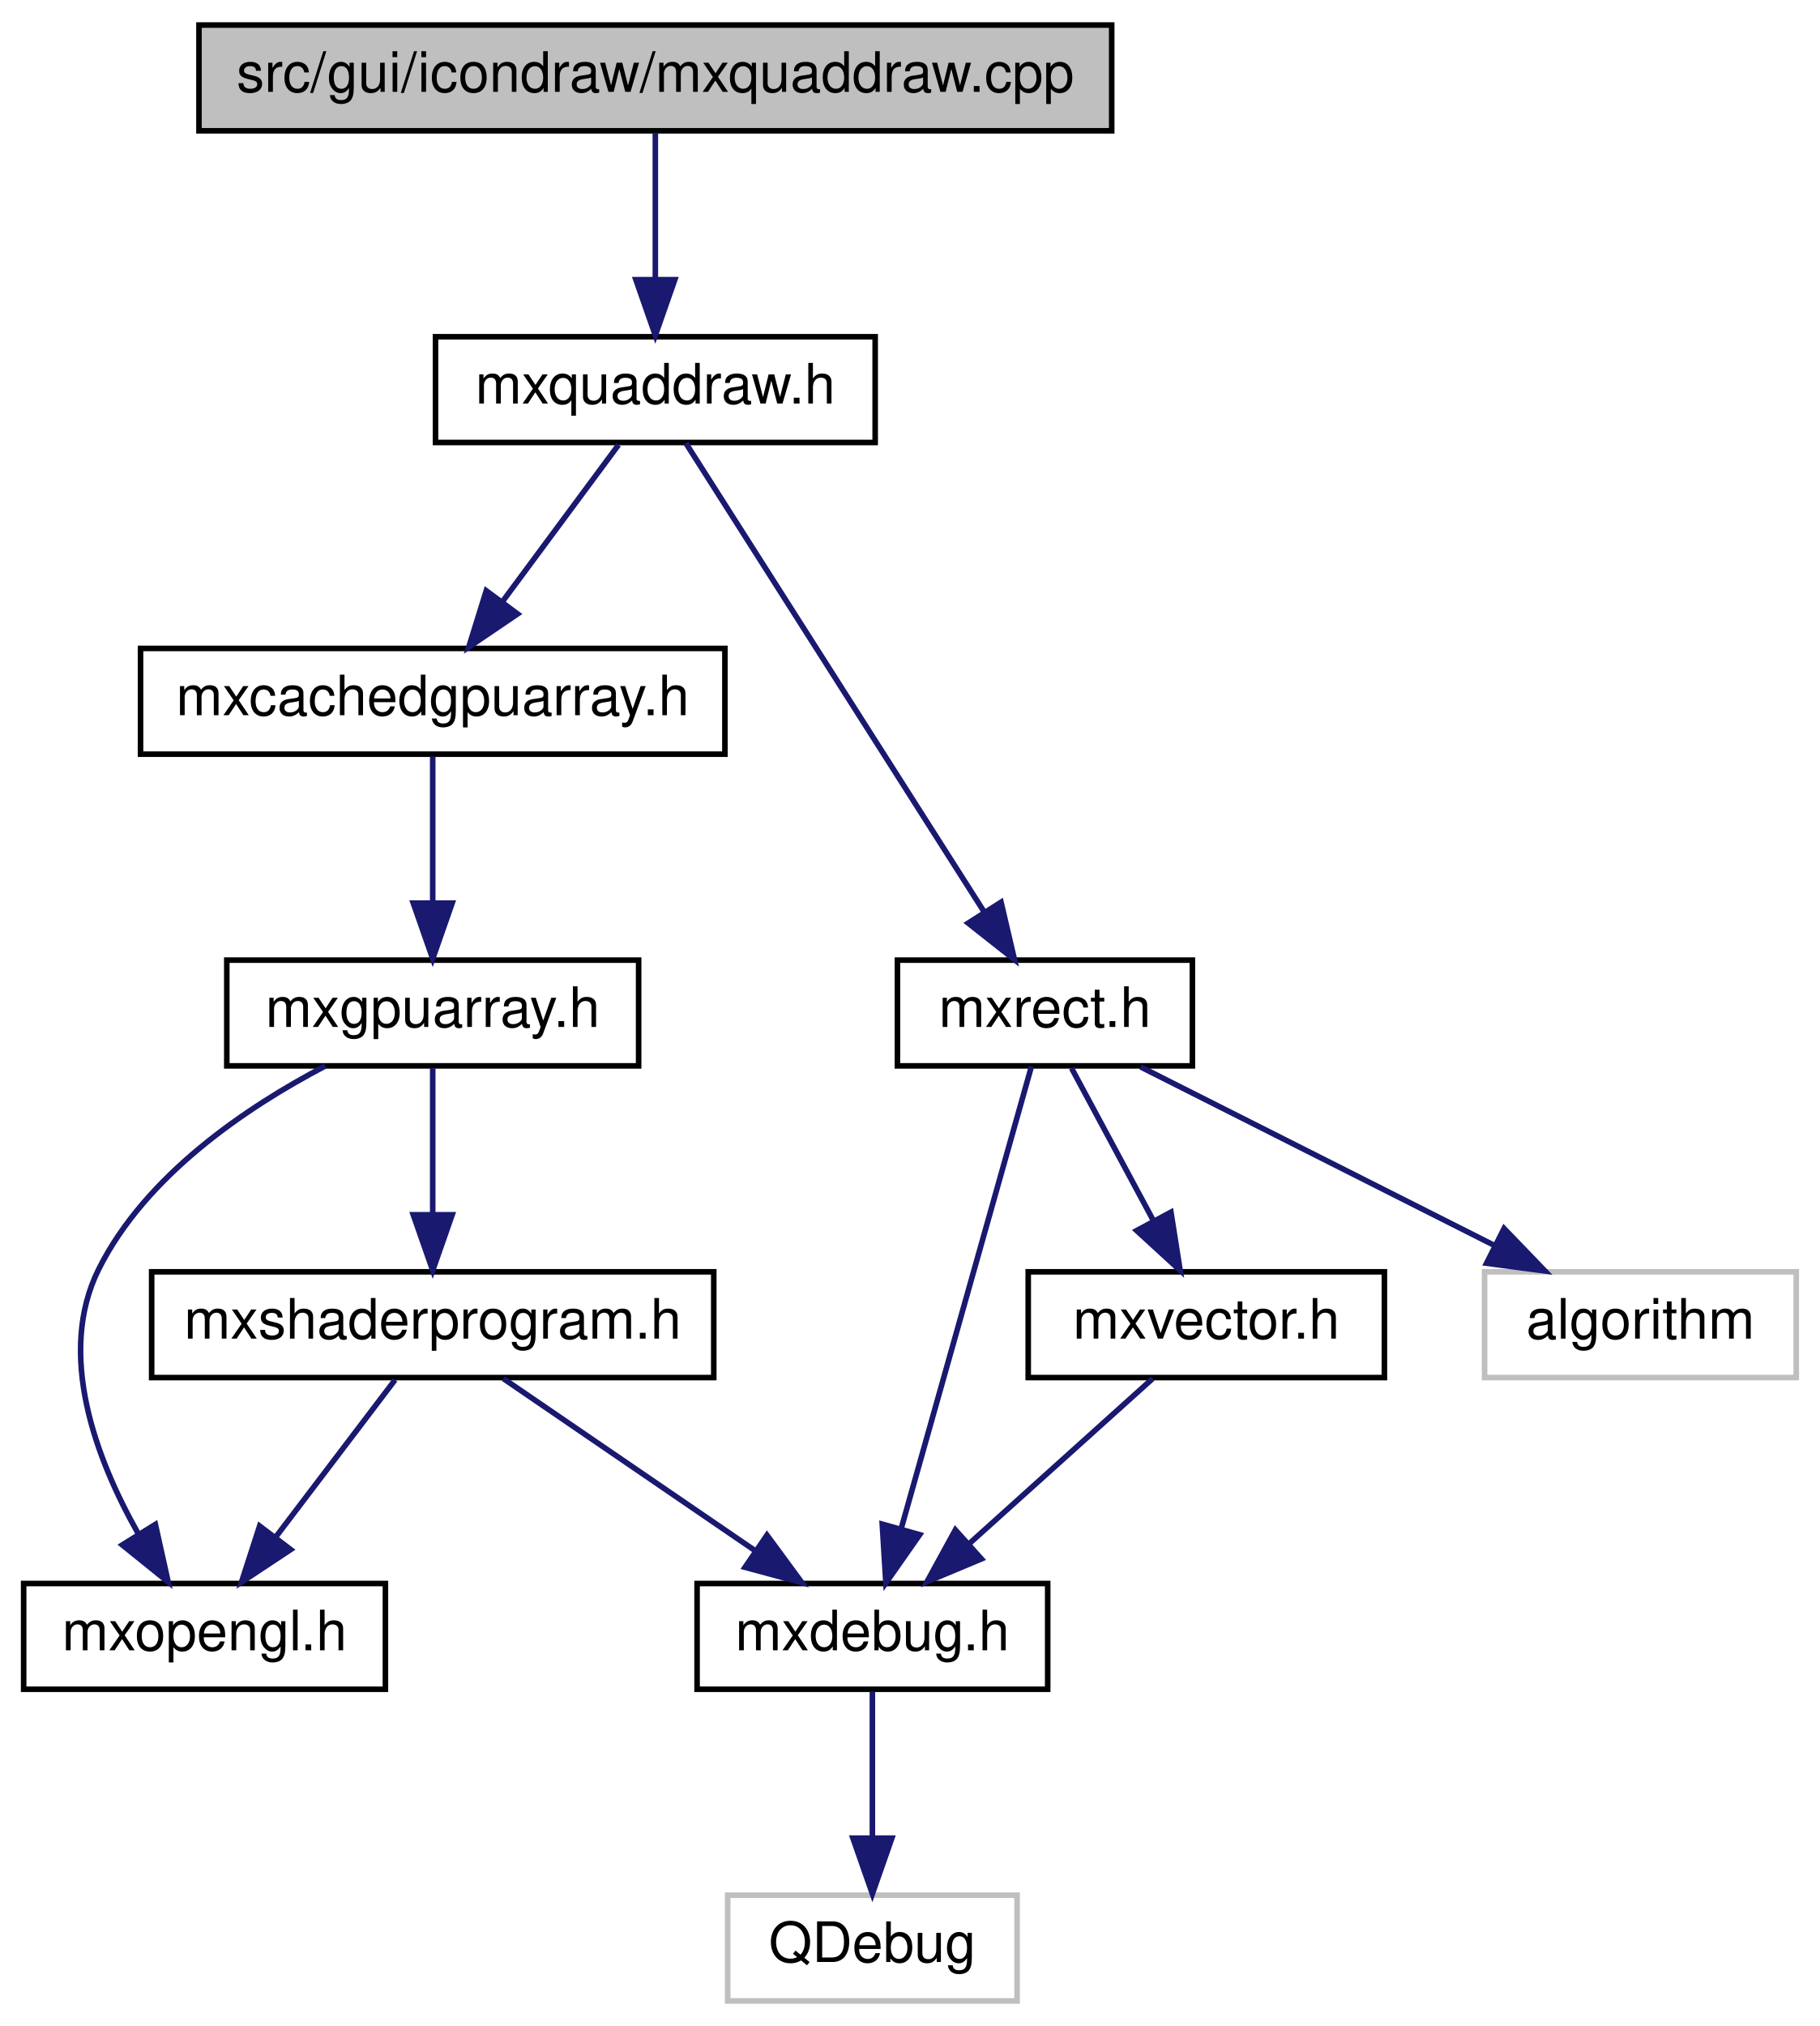
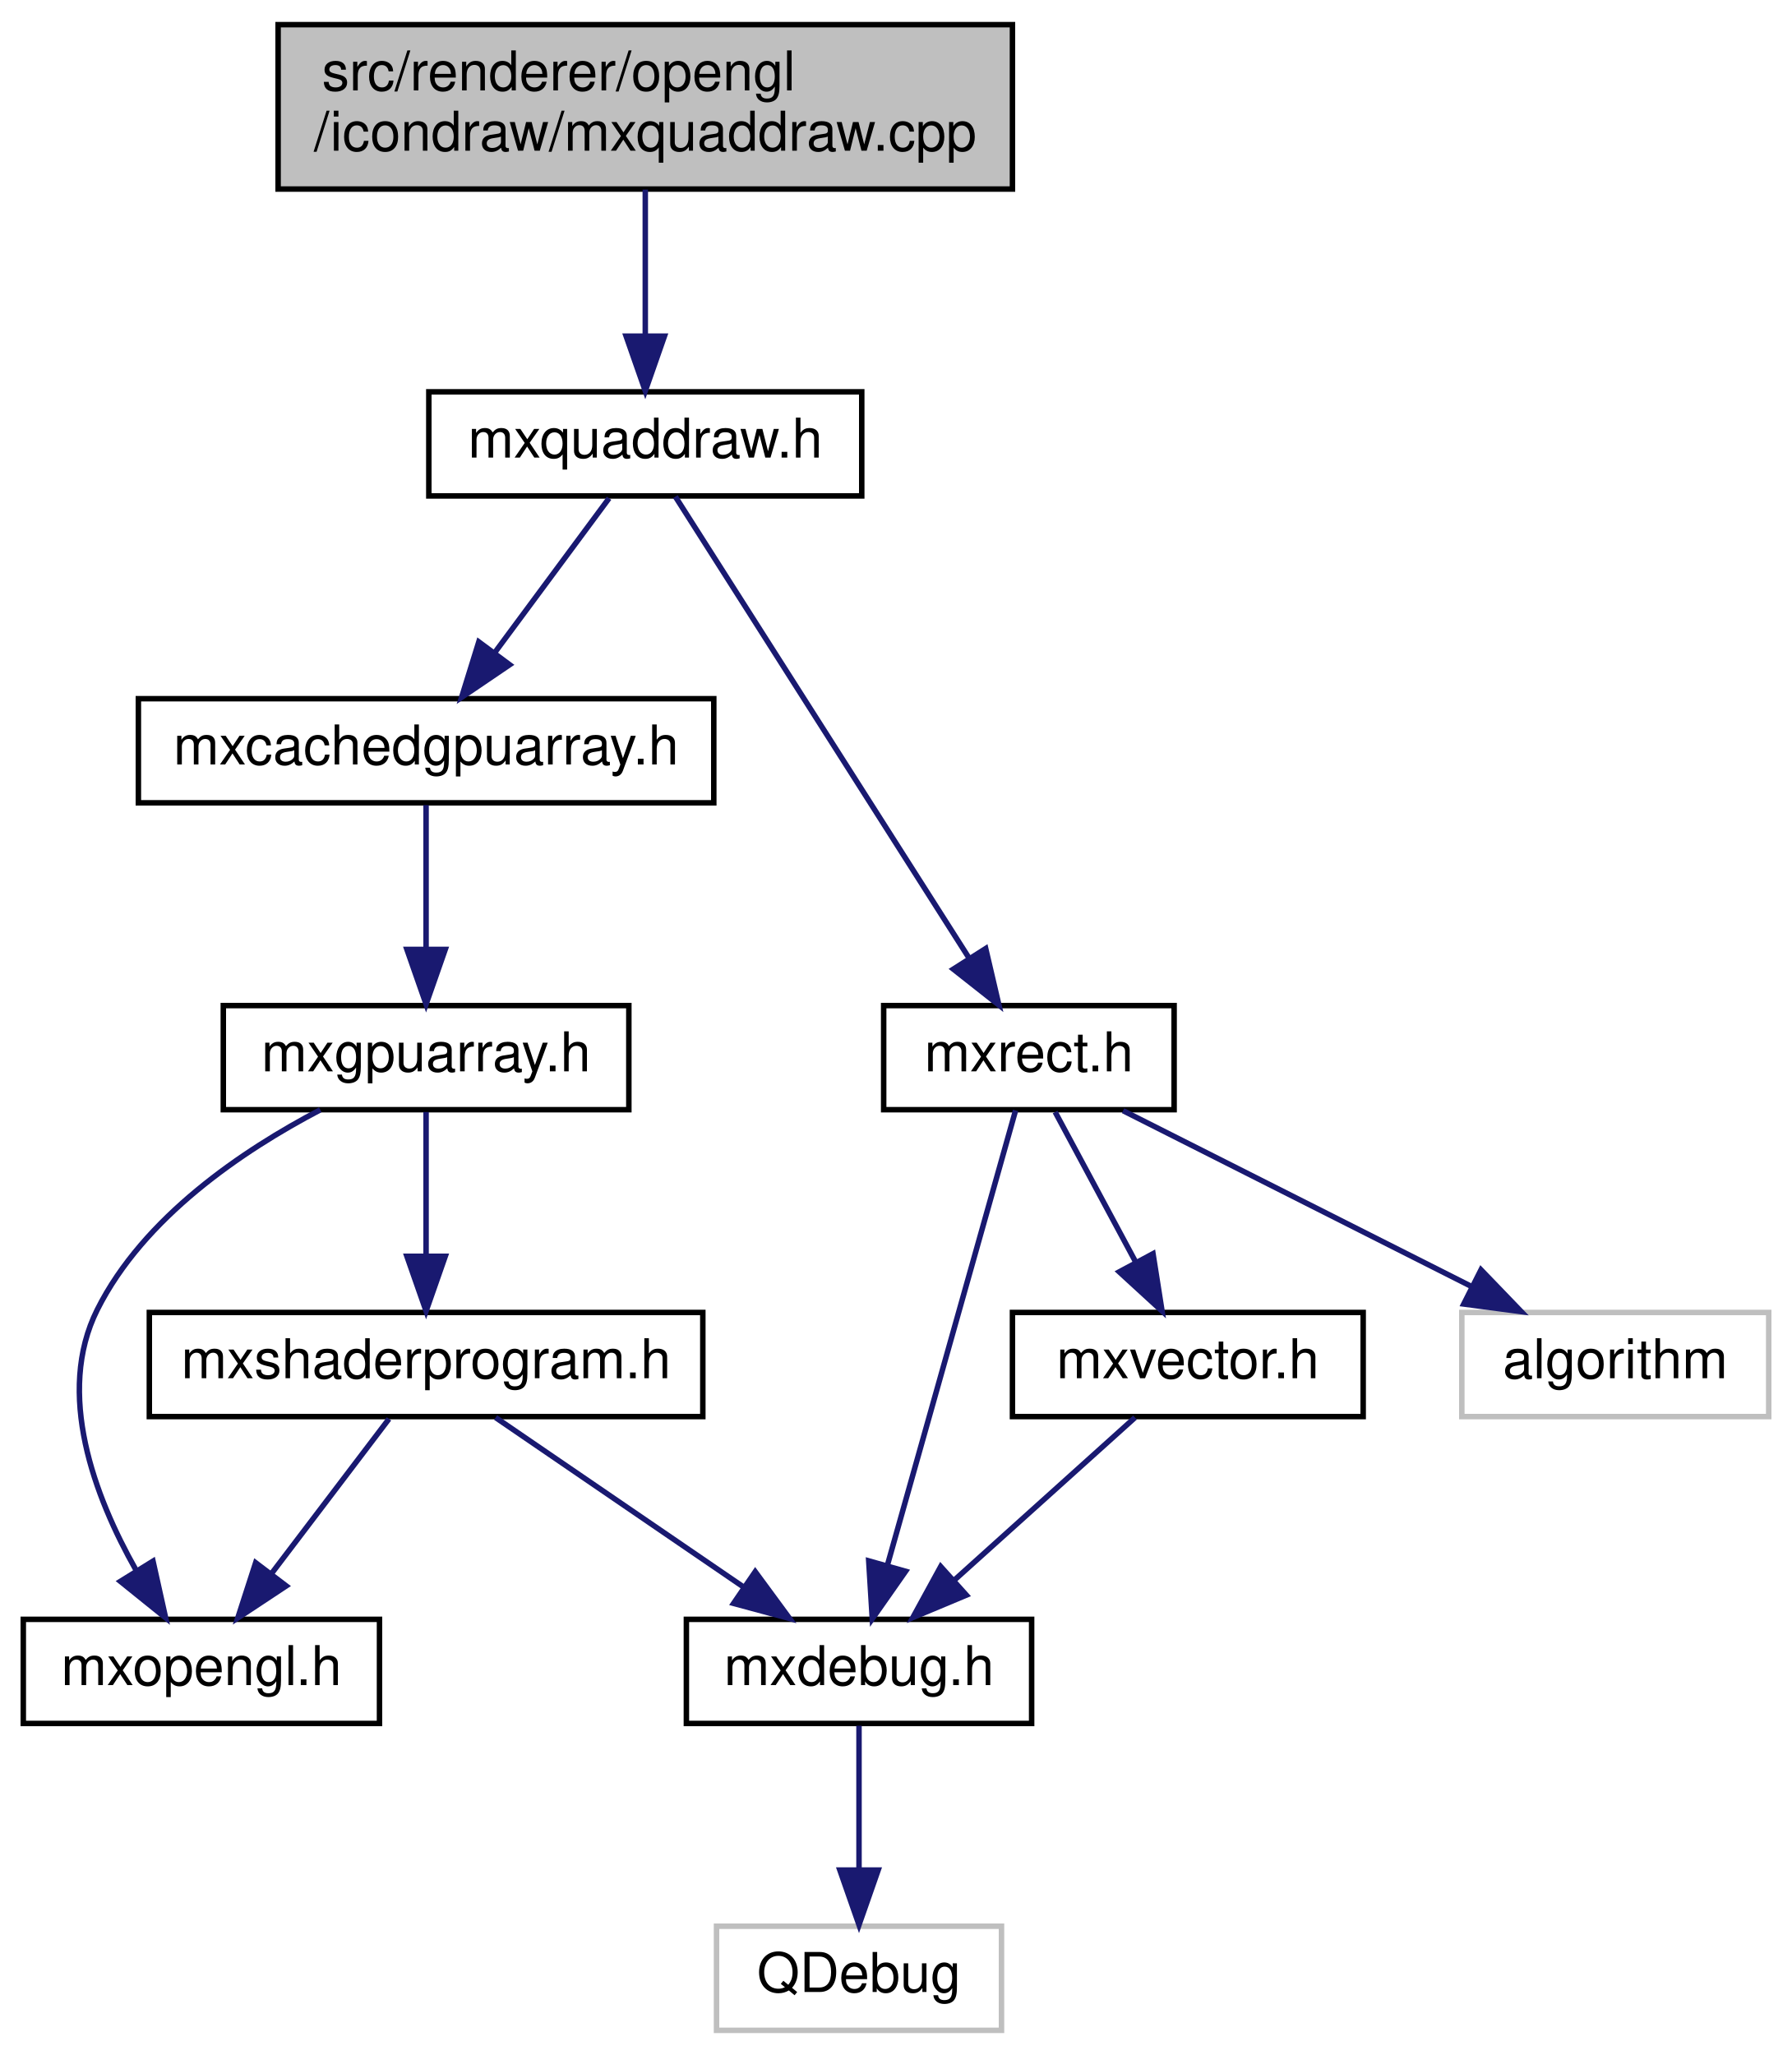
- <svg xmlns="http://www.w3.org/2000/svg" xmlns:xlink="http://www.w3.org/1999/xlink" width="327pt" height="364pt" viewBox="0.00 0.00 326.50 364.00">
-   <g id="graph0" class="graph" transform="scale(1 1) rotate(0) translate(4 360)">
+ <svg xmlns="http://www.w3.org/2000/svg" xmlns:xlink="http://www.w3.org/1999/xlink" width="327pt" height="375pt" viewBox="0.00 0.00 326.50 375.00">
+   <g id="graph0" class="graph" transform="scale(1 1) rotate(0) translate(4 371)">
    <g id="node1" class="node">
      <g id="a_node1">
        <a xlink:title=" ">
-           <polygon fill="#bfbfbf" stroke="black" points="31.5,-336.5 31.5,-355.5 195.5,-355.5 195.5,-336.5 31.5,-336.5" />
-           <text text-anchor="middle" x="113.5" y="-343.5" font-family="Helvetica,sans-Serif" font-size="10.00">src/gui/icondraw/mxquaddraw.cpp</text>
+           <polygon fill="#bfbfbf" stroke="black" points="46.5,-336.5 46.5,-366.5 180.5,-366.5 180.5,-336.5 46.5,-336.5" />
+           <text text-anchor="start" x="54.5" y="-354.5" font-family="Helvetica,sans-Serif" font-size="10.00">src/renderer/opengl</text>
+           <text text-anchor="middle" x="113.5" y="-343.5" font-family="Helvetica,sans-Serif" font-size="10.00">/icondraw/mxquaddraw.cpp</text>
        </a>
      </g>
    </g>
    <g id="node2" class="node">
      <g id="a_node2">
        <a xlink:href="mxquaddraw_8h.html" target="_top" xlink:title=" ">
          <polygon fill="none" stroke="black" points="74,-280.5 74,-299.5 153,-299.5 153,-280.5 74,-280.5" />
          <text text-anchor="middle" x="113.5" y="-287.5" font-family="Helvetica,sans-Serif" font-size="10.00">mxquaddraw.h</text>
        </a>
      </g>
    </g>
    <g id="edge1" class="edge">
-       <path fill="none" stroke="midnightblue" d="M113.5,-336.08C113.5,-329.01 113.5,-318.86 113.5,-309.99" />
-       <polygon fill="midnightblue" stroke="midnightblue" points="117,-309.75 113.5,-299.75 110,-309.75 117,-309.75" />
+       <path fill="none" stroke="midnightblue" d="M113.5,-336.4C113.5,-328.47 113.5,-318.46 113.5,-309.86" />
+       <polygon fill="midnightblue" stroke="midnightblue" points="117,-309.66 113.5,-299.66 110,-309.66 117,-309.66" />
    </g>
    <g id="node3" class="node">
      <g id="a_node3">
        <a xlink:href="mxcachedgpuarray_8h.html" target="_top" xlink:title=" ">
          <polygon fill="none" stroke="black" points="21,-224.5 21,-243.5 126,-243.5 126,-224.5 21,-224.5" />
          <text text-anchor="middle" x="73.5" y="-231.5" font-family="Helvetica,sans-Serif" font-size="10.00">mxcachedgpuarray.h</text>
        </a>
      </g>
    </g>
    <g id="edge2" class="edge">
      <path fill="none" stroke="midnightblue" d="M106.89,-280.08C101.24,-272.46 92.96,-261.26 86.05,-251.94" />
      <polygon fill="midnightblue" stroke="midnightblue" points="88.75,-249.7 79.98,-243.75 83.12,-253.87 88.75,-249.7" />
    </g>
    <g id="node9" class="node">
      <g id="a_node9">
        <a xlink:href="mxrect_8h.html" target="_top" xlink:title=" ">
          <polygon fill="none" stroke="black" points="157,-168.5 157,-187.5 210,-187.5 210,-168.5 157,-168.5" />
          <text text-anchor="middle" x="183.5" y="-175.5" font-family="Helvetica,sans-Serif" font-size="10.00">mxrect.h</text>
        </a>
      </g>
    </g>
    <g id="edge9" class="edge">
      <path fill="none" stroke="midnightblue" d="M118.99,-280.37C130.49,-262.3 157.3,-220.18 172.49,-196.31" />
      <polygon fill="midnightblue" stroke="midnightblue" points="175.62,-197.91 178.03,-187.59 169.71,-194.15 175.62,-197.91" />
    </g>
    <g id="node4" class="node">
      <g id="a_node4">
        <a xlink:href="mxgpuarray_8h.html" target="_top" xlink:title=" ">
          <polygon fill="none" stroke="black" points="36.5,-168.5 36.5,-187.5 110.5,-187.5 110.5,-168.5 36.5,-168.5" />
          <text text-anchor="middle" x="73.5" y="-175.5" font-family="Helvetica,sans-Serif" font-size="10.00">mxgpuarray.h</text>
        </a>
      </g>
    </g>
    <g id="edge3" class="edge">
      <path fill="none" stroke="midnightblue" d="M73.5,-224.08C73.5,-217.01 73.5,-206.86 73.5,-197.99" />
      <polygon fill="midnightblue" stroke="midnightblue" points="77,-197.75 73.5,-187.75 70,-197.75 77,-197.75" />
    </g>
    <g id="node5" class="node">
      <g id="a_node5">
        <a xlink:href="mxopengl_8h.html" target="_top" xlink:title=" ">
          <polygon fill="none" stroke="black" points="0,-56.5 0,-75.5 65,-75.5 65,-56.5 0,-56.5" />
          <text text-anchor="middle" x="32.5" y="-63.5" font-family="Helvetica,sans-Serif" font-size="10.00">mxopengl.h</text>
        </a>
      </g>
    </g>
    <g id="edge4" class="edge">
      <path fill="none" stroke="midnightblue" d="M54.2,-168.48C40.07,-161.08 21.94,-148.89 13.5,-132 5.88,-116.77 12.97,-97.96 20.56,-84.51" />
      <polygon fill="midnightblue" stroke="midnightblue" points="23.67,-86.12 25.97,-75.78 17.72,-82.43 23.67,-86.12" />
    </g>
    <g id="node6" class="node">
      <g id="a_node6">
        <a xlink:href="mxshaderprogram_8h.html" target="_top" xlink:title=" ">
          <polygon fill="none" stroke="black" points="23,-112.5 23,-131.5 124,-131.5 124,-112.5 23,-112.5" />
          <text text-anchor="middle" x="73.5" y="-119.5" font-family="Helvetica,sans-Serif" font-size="10.00">mxshaderprogram.h</text>
        </a>
      </g>
    </g>
    <g id="edge5" class="edge">
      <path fill="none" stroke="midnightblue" d="M73.5,-168.08C73.5,-161.01 73.5,-150.86 73.5,-141.99" />
      <polygon fill="midnightblue" stroke="midnightblue" points="77,-141.75 73.5,-131.75 70,-141.75 77,-141.75" />
    </g>
    <g id="edge8" class="edge">
      <path fill="none" stroke="midnightblue" d="M66.73,-112.08C60.94,-104.46 52.44,-93.26 45.36,-83.94" />
      <polygon fill="midnightblue" stroke="midnightblue" points="47.98,-81.6 39.14,-75.75 42.4,-85.83 47.98,-81.6" />
    </g>
    <g id="node7" class="node">
      <g id="a_node7">
        <a xlink:href="mxdebug_8h.html" target="_top" xlink:title=" ">
          <polygon fill="none" stroke="black" points="121,-56.5 121,-75.5 184,-75.5 184,-56.5 121,-56.5" />
          <text text-anchor="middle" x="152.5" y="-63.5" font-family="Helvetica,sans-Serif" font-size="10.00">mxdebug.h</text>
        </a>
      </g>
    </g>
    <g id="edge6" class="edge">
      <path fill="none" stroke="midnightblue" d="M86.19,-112.32C98.4,-103.98 117.08,-91.21 131.5,-81.35" />
      <polygon fill="midnightblue" stroke="midnightblue" points="133.56,-84.19 139.84,-75.65 129.61,-78.41 133.56,-84.19" />
    </g>
    <g id="node8" class="node">
      <g id="a_node8">
        <a xlink:title=" ">
          <polygon fill="none" stroke="#bfbfbf" points="126.5,-0.5 126.5,-19.5 178.5,-19.5 178.5,-0.5 126.5,-0.5" />
          <text text-anchor="middle" x="152.5" y="-7.5" font-family="Helvetica,sans-Serif" font-size="10.00">QDebug</text>
        </a>
      </g>
    </g>
    <g id="edge7" class="edge">
      <path fill="none" stroke="midnightblue" d="M152.5,-56.08C152.5,-49.01 152.5,-38.86 152.5,-29.99" />
      <polygon fill="midnightblue" stroke="midnightblue" points="156,-29.75 152.5,-19.75 149,-29.75 156,-29.75" />
    </g>
    <g id="edge10" class="edge">
      <path fill="none" stroke="midnightblue" d="M181.07,-168.37C176.04,-150.54 164.42,-109.3 157.65,-85.27" />
      <polygon fill="midnightblue" stroke="midnightblue" points="161,-84.27 154.92,-75.59 154.27,-86.17 161,-84.27" />
    </g>
    <g id="node10" class="node">
      <g id="a_node10">
        <a xlink:href="mxvector_8h.html" target="_top" xlink:title=" ">
          <polygon fill="none" stroke="black" points="180.5,-112.5 180.5,-131.5 244.5,-131.5 244.5,-112.5 180.5,-112.5" />
          <text text-anchor="middle" x="212.5" y="-119.5" font-family="Helvetica,sans-Serif" font-size="10.00">mxvector.h</text>
        </a>
      </g>
    </g>
    <g id="edge11" class="edge">
      <path fill="none" stroke="midnightblue" d="M188.29,-168.08C192.26,-160.69 198.03,-149.95 202.93,-140.81" />
      <polygon fill="midnightblue" stroke="midnightblue" points="206.15,-142.22 207.8,-131.75 199.99,-138.91 206.15,-142.22" />
    </g>
    <g id="node11" class="node">
      <g id="a_node11">
        <a xlink:title=" ">
          <polygon fill="none" stroke="#bfbfbf" points="262.5,-112.5 262.5,-131.5 318.5,-131.5 318.5,-112.5 262.5,-112.5" />
          <text text-anchor="middle" x="290.5" y="-119.5" font-family="Helvetica,sans-Serif" font-size="10.00">algorithm</text>
        </a>
      </g>
    </g>
    <g id="edge13" class="edge">
      <path fill="none" stroke="midnightblue" d="M200.69,-168.32C217.85,-159.66 244.45,-146.24 264.25,-136.25" />
      <polygon fill="midnightblue" stroke="midnightblue" points="266,-139.28 273.35,-131.65 262.85,-133.04 266,-139.28" />
    </g>
    <g id="edge12" class="edge">
      <path fill="none" stroke="midnightblue" d="M202.86,-112.32C193.99,-104.34 180.63,-92.31 169.89,-82.65" />
      <polygon fill="midnightblue" stroke="midnightblue" points="172.09,-79.92 162.32,-75.83 167.41,-85.13 172.09,-79.92" />
    </g>
  </g>
</svg>
